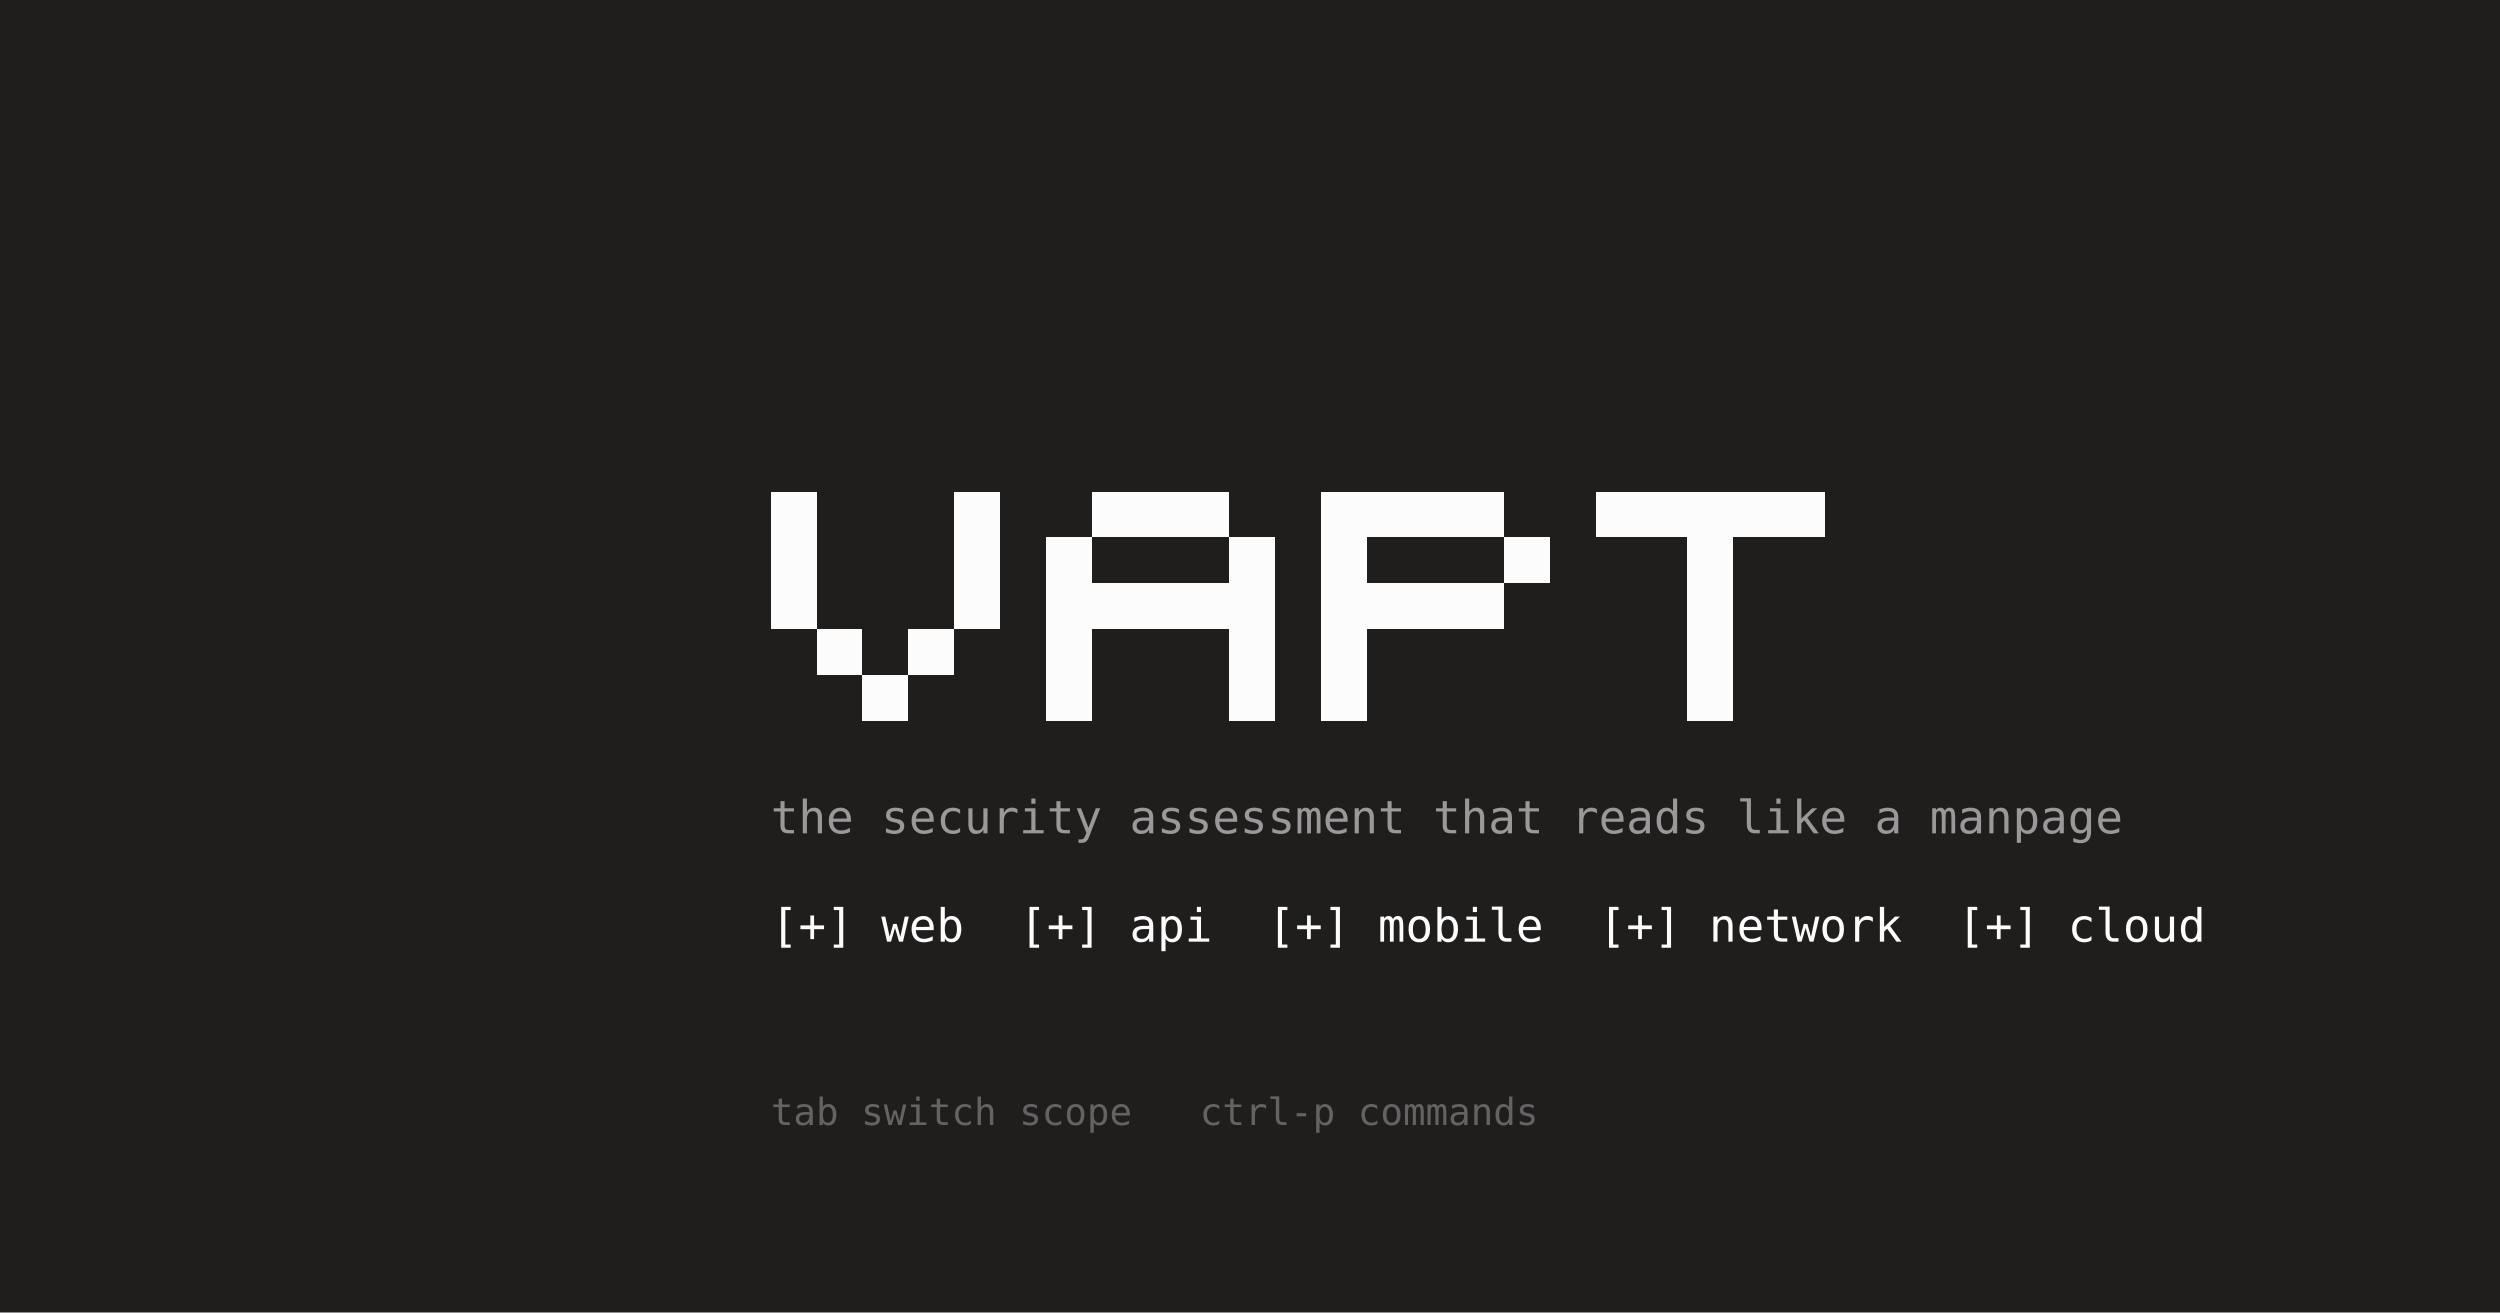
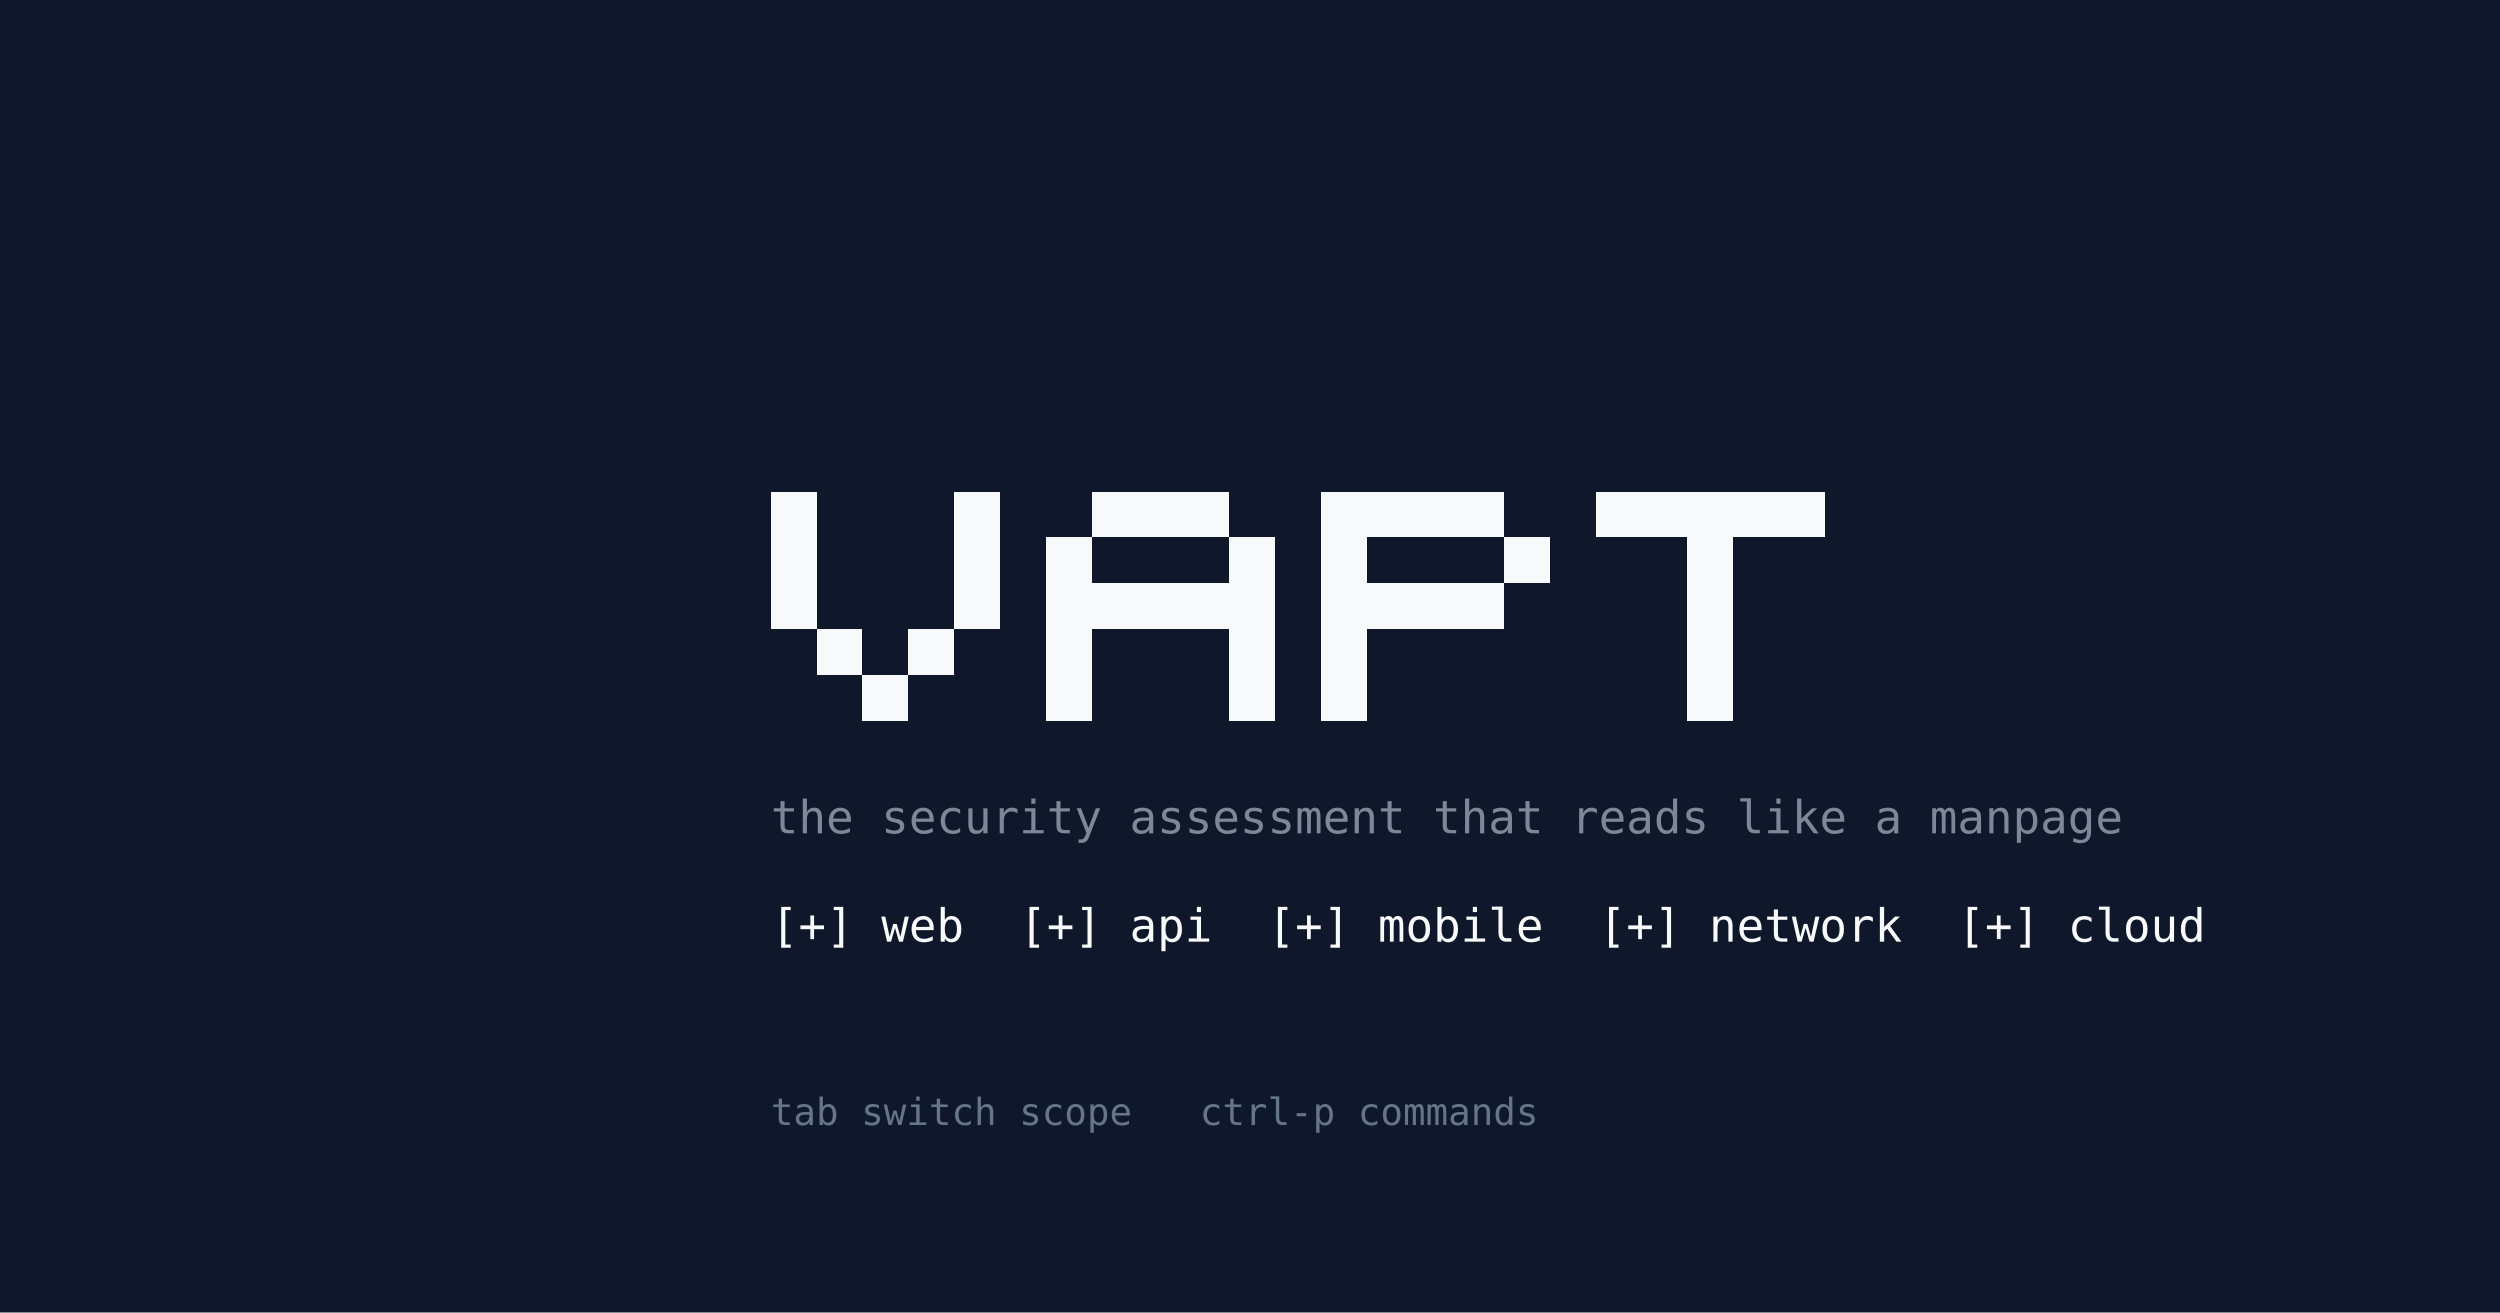
<svg xmlns="http://www.w3.org/2000/svg" width="1200" height="630" viewBox="0 0 1200 630">
-   <rect width="1200" height="630" fill="#201d1d" />
+   <rect width="1200" height="630" fill="#0f172a" />
  <g transform="translate(370 236)">
-     <g fill="#fdfcfc" shape-rendering="crispEdges">
+     <g fill="#f8f9fa" shape-rendering="crispEdges">
      <rect x="0" y="0" width="22" height="22" />
      <rect x="88" y="0" width="22" height="22" />
      <rect x="0" y="22" width="22" height="22" />
      <rect x="88" y="22" width="22" height="22" />
      <rect x="0" y="44" width="22" height="22" />
      <rect x="88" y="44" width="22" height="22" />
      <rect x="22" y="66" width="22" height="22" />
      <rect x="66" y="66" width="22" height="22" />
      <rect x="44" y="88" width="22" height="22" />
      <rect x="154" y="0" width="22" height="22" />
      <rect x="176" y="0" width="22" height="22" />
      <rect x="198" y="0" width="22" height="22" />
      <rect x="132" y="22" width="22" height="22" />
      <rect x="220" y="22" width="22" height="22" />
      <rect x="132" y="44" width="22" height="22" />
      <rect x="154" y="44" width="22" height="22" />
      <rect x="176" y="44" width="22" height="22" />
      <rect x="198" y="44" width="22" height="22" />
      <rect x="220" y="44" width="22" height="22" />
      <rect x="132" y="66" width="22" height="22" />
      <rect x="220" y="66" width="22" height="22" />
      <rect x="132" y="88" width="22" height="22" />
      <rect x="220" y="88" width="22" height="22" />
      <rect x="264" y="0" width="22" height="22" />
      <rect x="286" y="0" width="22" height="22" />
      <rect x="308" y="0" width="22" height="22" />
      <rect x="330" y="0" width="22" height="22" />
      <rect x="264" y="22" width="22" height="22" />
      <rect x="352" y="22" width="22" height="22" />
      <rect x="264" y="44" width="22" height="22" />
      <rect x="286" y="44" width="22" height="22" />
      <rect x="308" y="44" width="22" height="22" />
      <rect x="330" y="44" width="22" height="22" />
      <rect x="264" y="66" width="22" height="22" />
      <rect x="264" y="88" width="22" height="22" />
      <rect x="396" y="0" width="22" height="22" />
      <rect x="418" y="0" width="22" height="22" />
      <rect x="440" y="0" width="22" height="22" />
      <rect x="462" y="0" width="22" height="22" />
      <rect x="484" y="0" width="22" height="22" />
      <rect x="440" y="22" width="22" height="22" />
      <rect x="440" y="44" width="22" height="22" />
      <rect x="440" y="66" width="22" height="22" />
      <rect x="440" y="88" width="22" height="22" />
    </g>
  </g>
-   <text x="370" y="400" font-family="ui-monospace,SFMono-Regular,Menlo,Consolas,monospace" font-size="22" font-weight="400" fill="#9a9898" xml:space="preserve">the security assessment that reads like a manpage</text>
-   <text x="370" y="452" font-family="ui-monospace,SFMono-Regular,Menlo,Consolas,monospace" font-size="22" font-weight="400" fill="#fdfcfc" xml:space="preserve">[+] web  [+] api  [+] mobile  [+] network  [+] cloud</text>
-   <text x="370" y="540" font-family="ui-monospace,SFMono-Regular,Menlo,Consolas,monospace" font-size="18" font-weight="400" fill="#646262" xml:space="preserve">tab switch scope   ctrl-p commands</text>
+   <text x="370" y="400" font-family="ui-monospace,SFMono-Regular,Menlo,Consolas,monospace" font-size="22" font-weight="400" fill="#7c8899" xml:space="preserve">the security assessment that reads like a manpage</text>
+   <text x="370" y="452" font-family="ui-monospace,SFMono-Regular,Menlo,Consolas,monospace" font-size="22" font-weight="400" fill="#f8f9fa" xml:space="preserve">[+] web  [+] api  [+] mobile  [+] network  [+] cloud</text>
+   <text x="370" y="540" font-family="ui-monospace,SFMono-Regular,Menlo,Consolas,monospace" font-size="18" font-weight="400" fill="#64748b" xml:space="preserve">tab switch scope   ctrl-p commands</text>
</svg>
